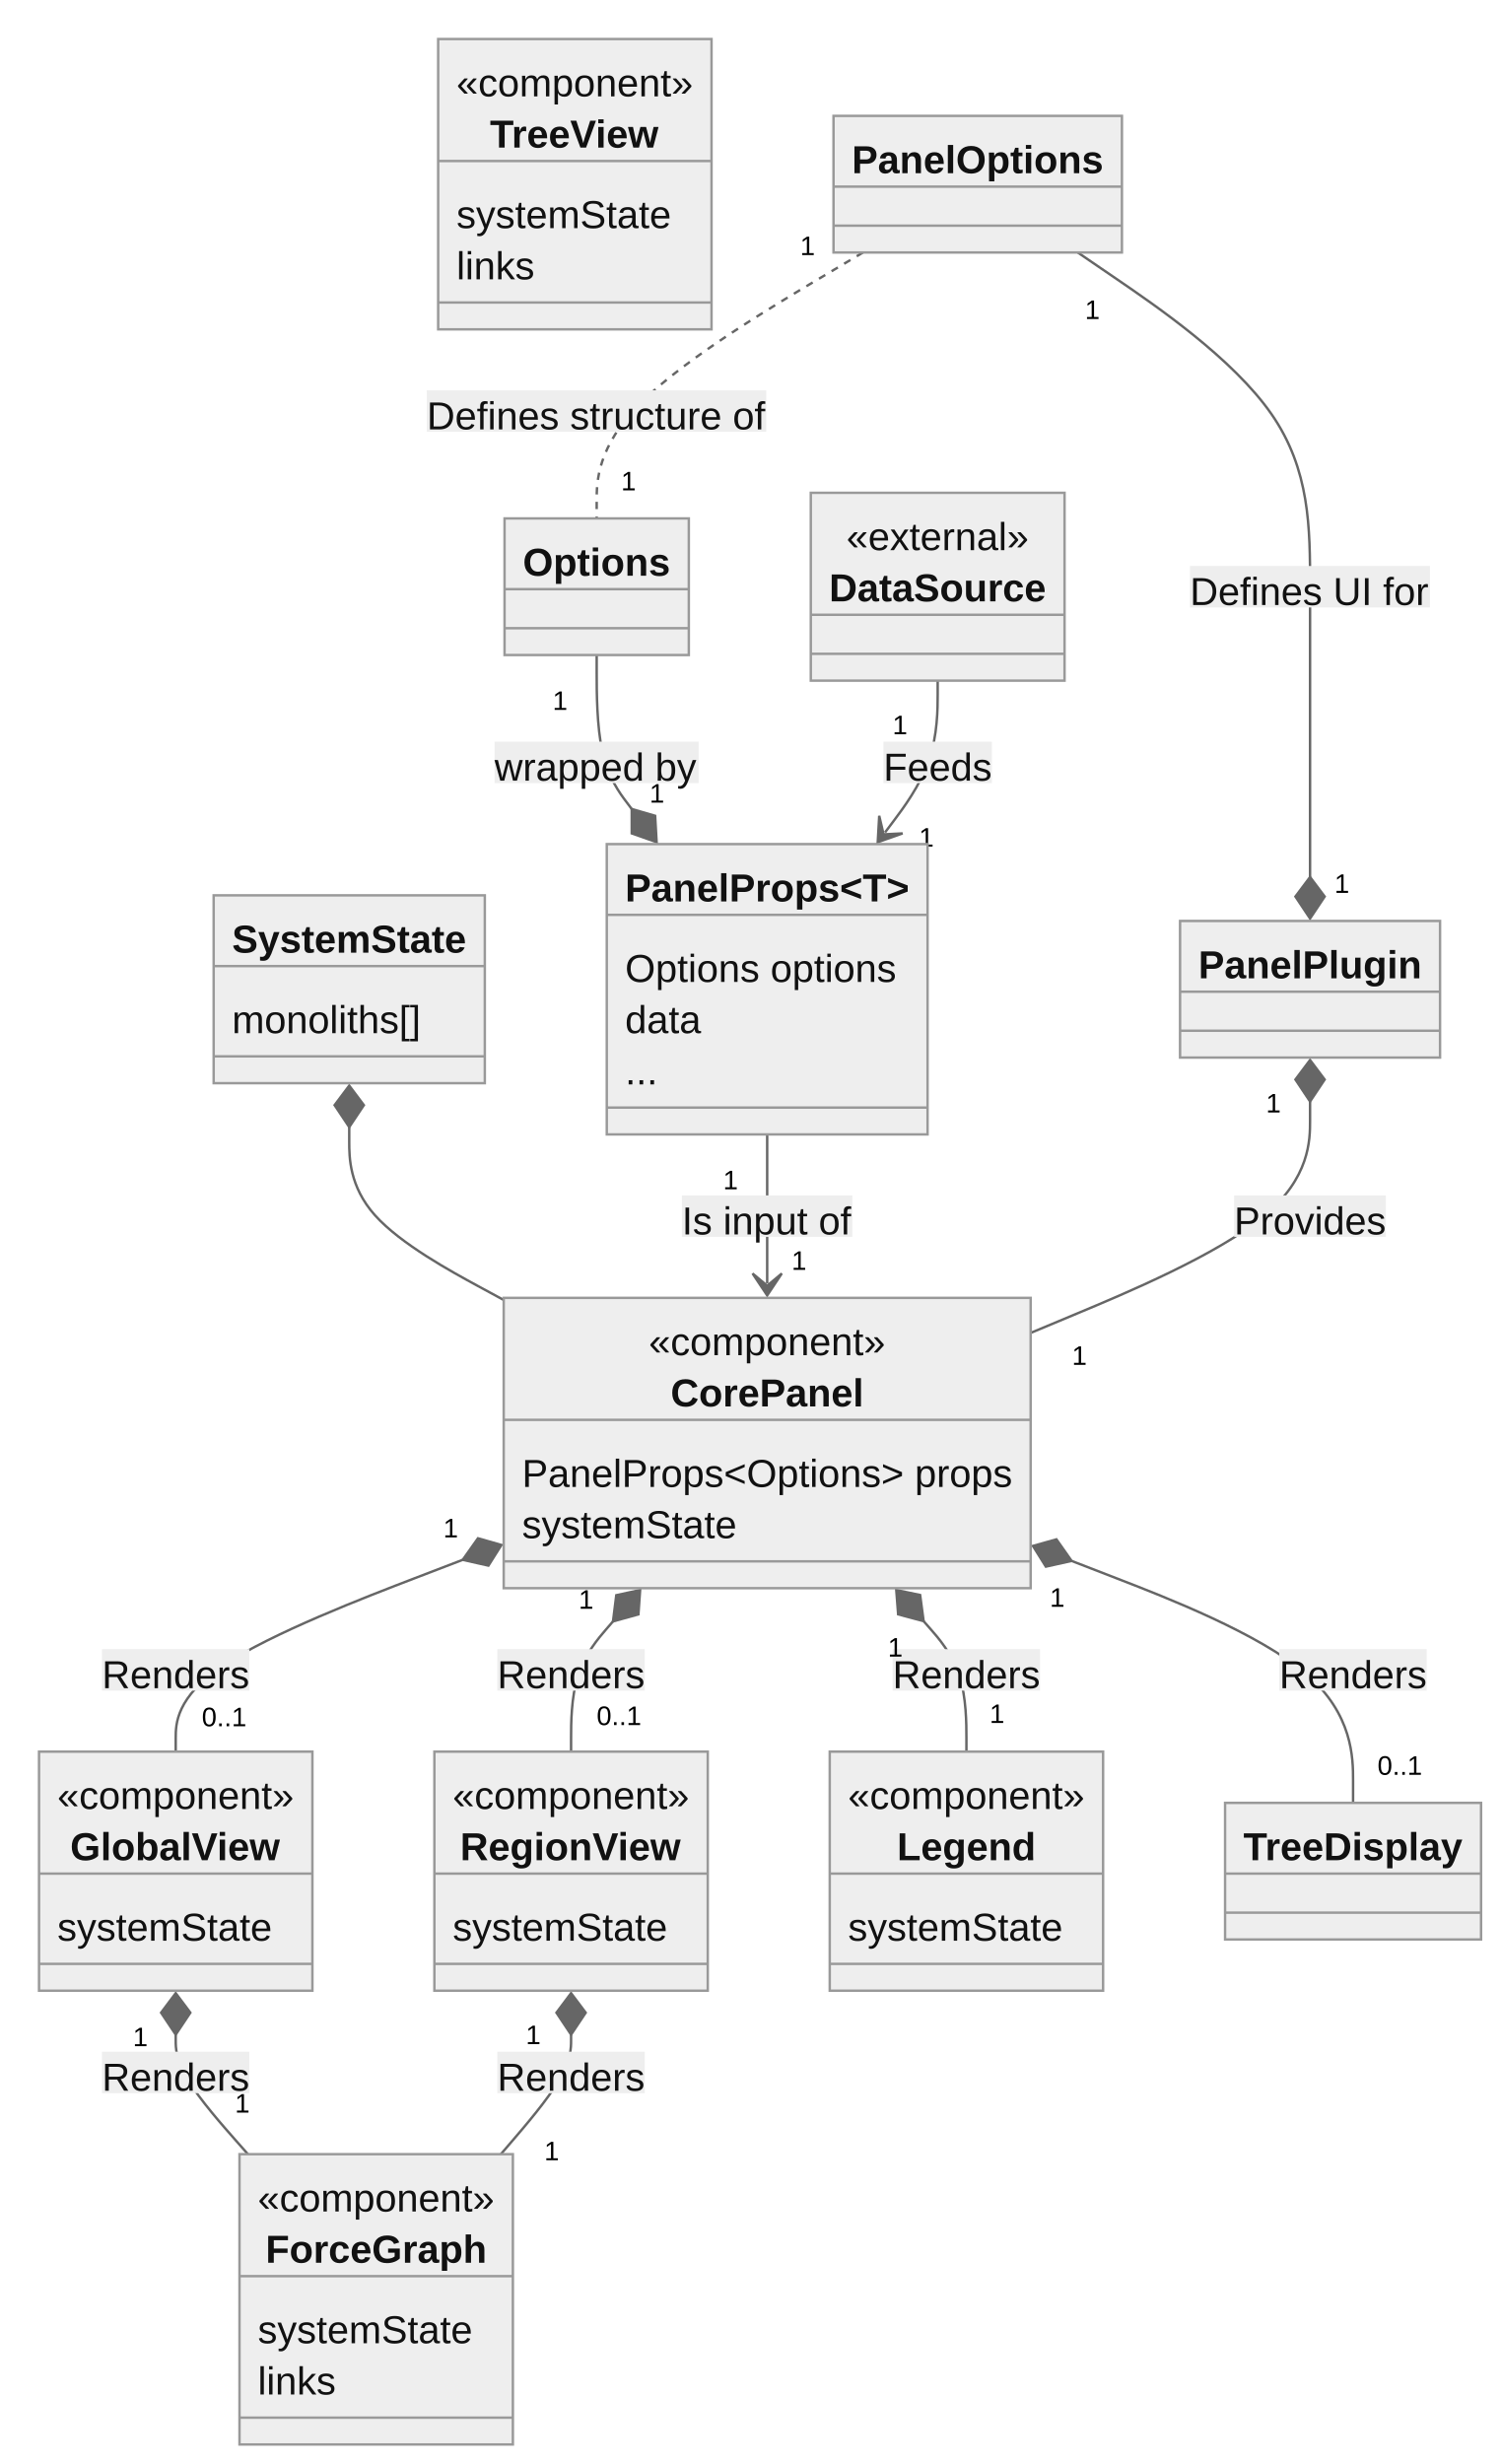
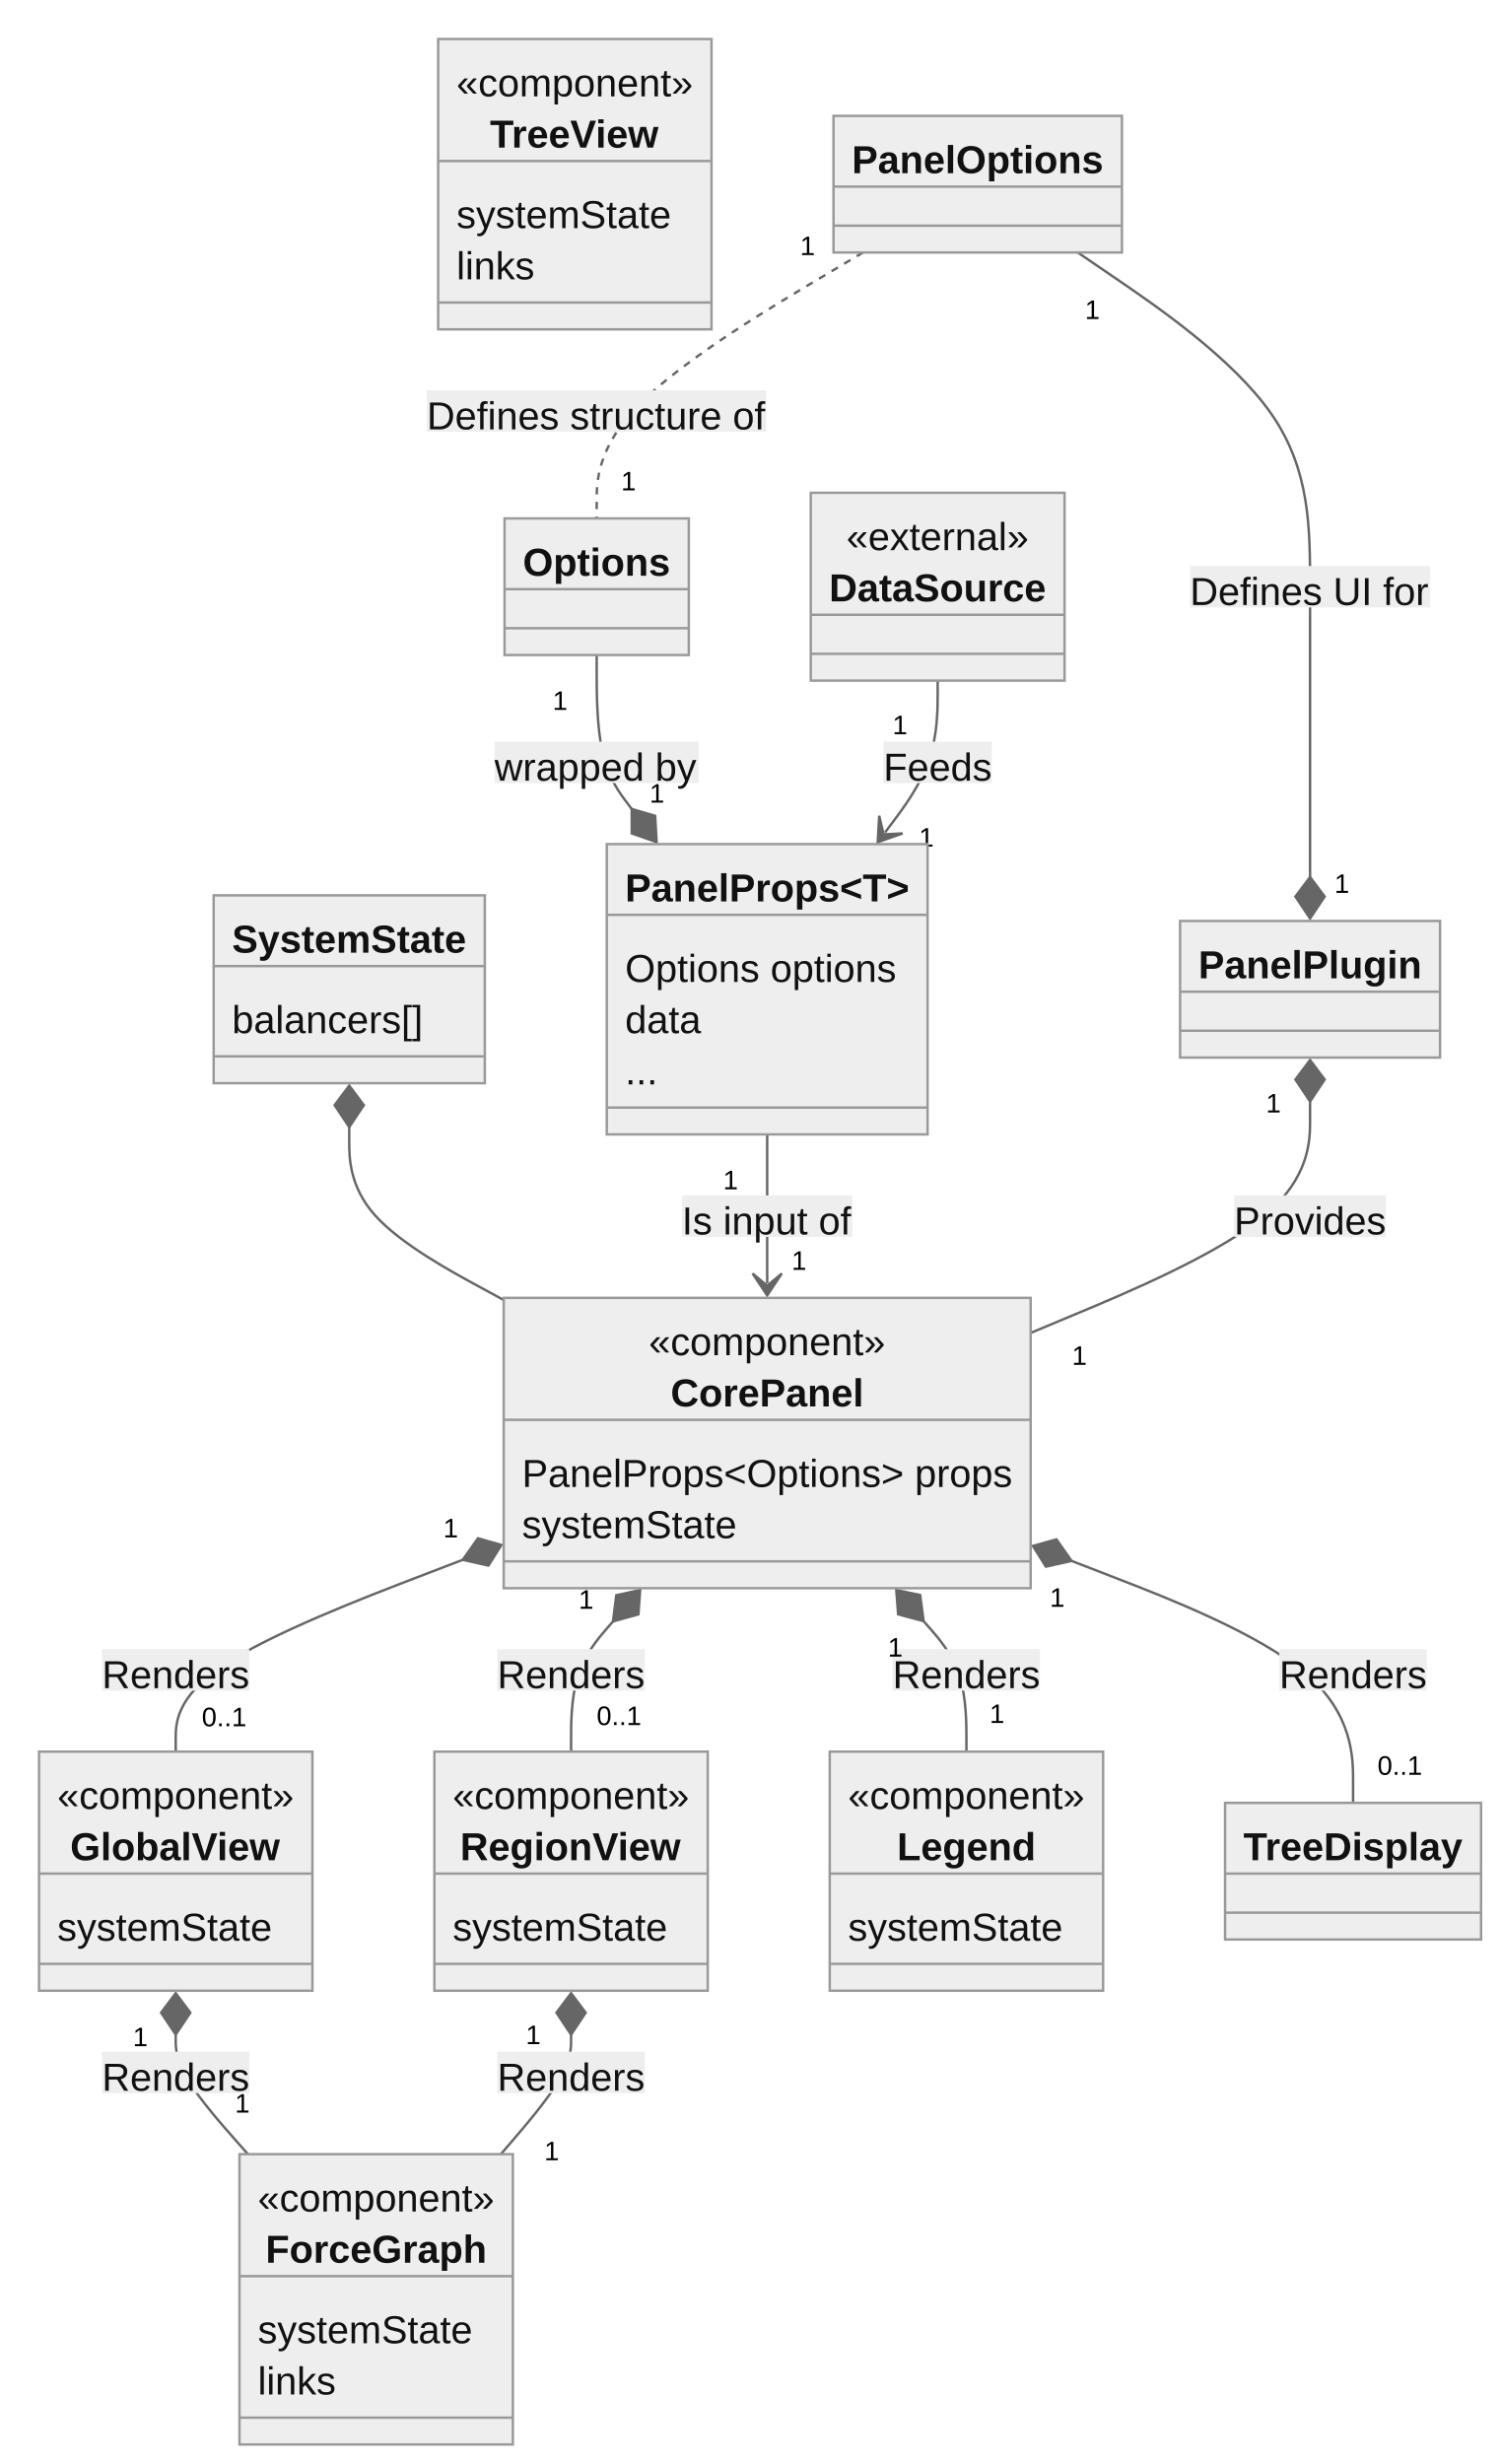
<svg xmlns="http://www.w3.org/2000/svg" aria-roledescription="classDiagram" role="graphics-document document" viewBox="-8 -8 615.117 1010" style="max-width: 615.117px; background-color: white;" width="100%" id="my-svg">
  <style>#my-svg{font-family:"trebuchet ms",verdana,arial,sans-serif;font-size:16px;fill:#000000;}#my-svg .error-icon{fill:#552222;}#my-svg .error-text{fill:#552222;stroke:#552222;}#my-svg .edge-thickness-normal{stroke-width:2px;}#my-svg .edge-thickness-thick{stroke-width:3.5px;}#my-svg .edge-pattern-solid{stroke-dasharray:0;}#my-svg .edge-pattern-dashed{stroke-dasharray:3;}#my-svg .edge-pattern-dotted{stroke-dasharray:2;}#my-svg .marker{fill:#666;stroke:#666;}#my-svg .marker.cross{stroke:#666;}#my-svg svg{font-family:"trebuchet ms",verdana,arial,sans-serif;font-size:16px;}#my-svg g.classGroup text{fill:#999;stroke:none;font-family:"trebuchet ms",verdana,arial,sans-serif;font-size:10px;}#my-svg g.classGroup text .title{font-weight:bolder;}#my-svg .nodeLabel,#my-svg .edgeLabel{color:#111111;}#my-svg .edgeLabel .label rect{fill:#eee;}#my-svg .label text{fill:#111111;}#my-svg .edgeLabel .label span{background:#eee;}#my-svg .classTitle{font-weight:bolder;}#my-svg .node rect,#my-svg .node circle,#my-svg .node ellipse,#my-svg .node polygon,#my-svg .node path{fill:#eee;stroke:#999;stroke-width:1px;}#my-svg .divider{stroke:#999;stroke-width:1;}#my-svg g.clickable{cursor:pointer;}#my-svg g.classGroup rect{fill:#eee;stroke:#999;}#my-svg g.classGroup line{stroke:#999;stroke-width:1;}#my-svg .classLabel .box{stroke:none;stroke-width:0;fill:#eee;opacity:0.5;}#my-svg .classLabel .label{fill:#999;font-size:10px;}#my-svg .relation{stroke:#666;stroke-width:1;fill:none;}#my-svg .dashed-line{stroke-dasharray:3;}#my-svg .dotted-line{stroke-dasharray:1 2;}#my-svg #compositionStart,#my-svg .composition{fill:#666!important;stroke:#666!important;stroke-width:1;}#my-svg #compositionEnd,#my-svg .composition{fill:#666!important;stroke:#666!important;stroke-width:1;}#my-svg #dependencyStart,#my-svg .dependency{fill:#666!important;stroke:#666!important;stroke-width:1;}#my-svg #dependencyStart,#my-svg .dependency{fill:#666!important;stroke:#666!important;stroke-width:1;}#my-svg #extensionStart,#my-svg .extension{fill:transparent!important;stroke:#666!important;stroke-width:1;}#my-svg #extensionEnd,#my-svg .extension{fill:transparent!important;stroke:#666!important;stroke-width:1;}#my-svg #aggregationStart,#my-svg .aggregation{fill:transparent!important;stroke:#666!important;stroke-width:1;}#my-svg #aggregationEnd,#my-svg .aggregation{fill:transparent!important;stroke:#666!important;stroke-width:1;}#my-svg #lollipopStart,#my-svg .lollipop{fill:#eee!important;stroke:#666!important;stroke-width:1;}#my-svg #lollipopEnd,#my-svg .lollipop{fill:#eee!important;stroke:#666!important;stroke-width:1;}#my-svg .edgeTerminals{font-size:11px;}#my-svg .classTitleText{text-anchor:middle;font-size:18px;fill:#000000;}#my-svg :root{--mermaid-font-family:"trebuchet ms",verdana,arial,sans-serif;}</style>
  <g>
    <defs>
      <marker orient="auto" markerHeight="240" markerWidth="190" refY="7" refX="18" class="marker aggregation classDiagram" id="my-svg_classDiagram-aggregationStart">
        <path d="M 18,7 L9,13 L1,7 L9,1 Z" />
      </marker>
    </defs>
    <defs>
      <marker orient="auto" markerHeight="28" markerWidth="20" refY="7" refX="1" class="marker aggregation classDiagram" id="my-svg_classDiagram-aggregationEnd">
        <path d="M 18,7 L9,13 L1,7 L9,1 Z" />
      </marker>
    </defs>
    <defs>
      <marker orient="auto" markerHeight="240" markerWidth="190" refY="7" refX="18" class="marker extension classDiagram" id="my-svg_classDiagram-extensionStart">
        <path d="M 1,7 L18,13 V 1 Z" />
      </marker>
    </defs>
    <defs>
      <marker orient="auto" markerHeight="28" markerWidth="20" refY="7" refX="1" class="marker extension classDiagram" id="my-svg_classDiagram-extensionEnd">
        <path d="M 1,1 V 13 L18,7 Z" />
      </marker>
    </defs>
    <defs>
      <marker orient="auto" markerHeight="240" markerWidth="190" refY="7" refX="18" class="marker composition classDiagram" id="my-svg_classDiagram-compositionStart">
        <path d="M 18,7 L9,13 L1,7 L9,1 Z" />
      </marker>
    </defs>
    <defs>
      <marker orient="auto" markerHeight="28" markerWidth="20" refY="7" refX="1" class="marker composition classDiagram" id="my-svg_classDiagram-compositionEnd">
        <path d="M 18,7 L9,13 L1,7 L9,1 Z" />
      </marker>
    </defs>
    <defs>
      <marker orient="auto" markerHeight="240" markerWidth="190" refY="7" refX="6" class="marker dependency classDiagram" id="my-svg_classDiagram-dependencyStart">
        <path d="M 5,7 L9,13 L1,7 L9,1 Z" />
      </marker>
    </defs>
    <defs>
      <marker orient="auto" markerHeight="28" markerWidth="20" refY="7" refX="13" class="marker dependency classDiagram" id="my-svg_classDiagram-dependencyEnd">
        <path d="M 18,7 L9,13 L14,7 L9,1 Z" />
      </marker>
    </defs>
    <defs>
      <marker orient="auto" markerHeight="240" markerWidth="190" refY="7" refX="13" class="marker lollipop classDiagram" id="my-svg_classDiagram-lollipopStart">
        <circle r="6" cy="7" cx="7" fill="transparent" stroke="black" />
      </marker>
    </defs>
    <defs>
      <marker orient="auto" markerHeight="240" markerWidth="190" refY="7" refX="1" class="marker lollipop classDiagram" id="my-svg_classDiagram-lollipopEnd">
        <circle r="6" cy="7" cx="7" fill="transparent" stroke="black" />
      </marker>
    </defs>
    <g class="root">
      <g class="clusters" />
      <g class="edgePaths">
        <path marker-start="url(#my-svg_classDiagram-compositionStart)" style="fill:none" class="edge-pattern-solid relation" id="id1" d="M135.16,454L135.16,460.083C135.16,466.167,135.16,478.333,145.713,490.145C156.266,501.957,177.371,513.413,187.924,519.142L198.477,524.87" />
        <path marker-end="url(#my-svg_classDiagram-compositionEnd)" style="fill:none" class="edge-pattern-solid relation" id="id2" d="M433.804,95.5L449.674,106.333C465.543,117.167,497.282,138.833,513.152,161.667C529.021,184.5,529.021,208.5,529.021,232.5C529.021,256.5,529.021,280.5,529.021,300.333C529.021,320.167,529.021,335.833,529.021,343.667L529.021,351.5" />
        <path style="fill:none" class="edge-pattern-dashed relation" id="id3" d="M345.761,95.5L327.567,106.333C309.372,117.167,272.983,138.833,254.788,157C236.594,175.167,236.594,189.833,236.594,197.167L236.594,204.5" />
        <path marker-end="url(#my-svg_classDiagram-dependencyEnd)" style="fill:none" class="edge-pattern-solid relation" id="id4" d="M306.484,457L306.484,462.583C306.484,468.167,306.484,479.333,306.484,489.5C306.484,499.667,306.484,508.833,306.484,513.417L306.484,518" />
        <path marker-end="url(#my-svg_classDiagram-compositionEnd)" style="fill:none" class="edge-pattern-solid relation" id="id5" d="M236.594,260.5L236.594,267.833C236.594,275.167,236.594,289.833,238.987,300.352C241.381,310.87,246.168,317.24,248.562,320.425L250.955,323.61" />
        <path marker-end="url(#my-svg_classDiagram-dependencyEnd)" style="fill:none" class="edge-pattern-solid relation" id="id6" d="M376.375,271L376.375,276.583C376.375,282.167,376.375,293.333,372.78,303.701C369.185,314.068,361.994,323.636,358.399,328.42L354.804,333.203" />
        <path marker-start="url(#my-svg_classDiagram-compositionStart)" style="fill:none" class="edge-pattern-solid relation" id="id7" d="M529.021,443.5L529.021,451.333C529.021,459.167,529.021,474.833,509.933,490.644C490.845,506.454,452.669,522.408,433.58,530.386L414.492,538.363" />
        <path marker-start="url(#my-svg_classDiagram-compositionStart)" style="fill:none" class="edge-pattern-solid relation" id="id8" d="M181.671,631.376L162.064,638.897C142.457,646.417,103.244,661.459,83.638,674.563C64.031,687.667,64.031,698.833,64.031,704.417L64.031,710" />
        <path marker-start="url(#my-svg_classDiagram-compositionStart)" style="fill:none" class="edge-pattern-solid relation" id="id9" d="M243.28,656.618L240.416,659.931C237.552,663.245,231.823,669.873,228.958,678.77C226.094,687.667,226.094,698.833,226.094,704.417L226.094,710" />
        <path marker-start="url(#my-svg_classDiagram-compositionStart)" style="fill:none" class="edge-pattern-solid relation" id="id10" d="M431.278,631.824L450.507,639.27C469.736,646.716,508.194,661.608,527.423,678.137C546.652,694.667,546.652,712.833,546.652,721.917L546.652,731" />
        <path marker-start="url(#my-svg_classDiagram-compositionStart)" style="fill:none" class="edge-pattern-solid relation" id="id11" d="M370.614,656.525L373.538,659.854C376.462,663.183,382.309,669.842,385.233,678.754C388.156,687.667,388.156,698.833,388.156,704.417L388.156,710" />
        <path marker-start="url(#my-svg_classDiagram-compositionStart)" style="fill:none" class="edge-pattern-solid relation" id="id12" d="M64.031,826L64.031,828.583C64.031,831.167,64.031,836.333,68.965,844.5C73.898,852.667,83.765,863.833,88.698,869.417L93.631,875" />
        <path marker-start="url(#my-svg_classDiagram-compositionStart)" style="fill:none" class="edge-pattern-solid relation" id="id13" d="M226.094,826L226.094,828.583C226.094,831.167,226.094,836.333,221.298,844.5C216.501,852.667,206.909,863.833,202.113,869.417L197.317,875" />
      </g>
      <g class="edgeLabels">
        <g class="edgeLabel">
          <g transform="translate(0, 0)" class="label">
            <rect height="0" width="0" ry="0" rx="0" />
            <text style="">
              <tspan class="row" x="0" dy="1em" xml:space="preserve" />
            </text>
          </g>
        </g>
        <g transform="translate(529.0215, 232.5)" class="edgeLabel">
          <g transform="translate(-49.24219, -8.5)" class="label">
            <rect height="17" width="98.396" ry="0" rx="0" />
            <text style="">
              <tspan class="row" x="0" dy="1em" xml:space="preserve">Defines UI for</tspan>
            </text>
          </g>
        </g>
        <g transform="translate(439.8002, 117.7552)" class="edgeTerminals">
          <g transform="translate(-3.0625, -6)" class="inner">
            <text style="">
              <tspan class="row" x="0" dy="1em" xml:space="preserve">1</tspan>
            </text>
          </g>
        </g>
        <g transform="translate(539.0215, 347)" class="edgeTerminals">
          <g transform="translate(-3.0625, -6)" class="inner" />
          <text style="">
            <tspan class="row" x="0" dy="1em" xml:space="preserve">1</tspan>
          </text>
        </g>
        <g transform="translate(236.5938, 160.5)" class="edgeLabel">
          <g transform="translate(-69.64062, -8.5)" class="label">
            <rect height="17" width="139.152" ry="0" rx="0" />
            <text style="">
              <tspan class="row" x="0" dy="1em" xml:space="preserve">Defines structure of</tspan>
            </text>
          </g>
        </g>
        <g transform="translate(323.0508, 91.56455)" class="edgeTerminals">
          <g transform="translate(-3.0625, -6)" class="inner">
            <text style="">
              <tspan class="row" x="0" dy="1em" xml:space="preserve">1</tspan>
            </text>
          </g>
        </g>
        <g transform="translate(246.5938, 182)" class="edgeTerminals">
          <g transform="translate(-3.0625, -6)" class="inner" />
          <text style="">
            <tspan class="row" x="0" dy="1em" xml:space="preserve">1</tspan>
          </text>
        </g>
        <g transform="translate(306.4844, 490.5)" class="edgeLabel">
          <g transform="translate(-34.96484, -8.5)" class="label">
            <rect height="17" width="69.867" ry="0" rx="0" />
            <text style="">
              <tspan class="row" x="0" dy="1em" xml:space="preserve">Is input of</tspan>
            </text>
          </g>
        </g>
        <g transform="translate(291.4844, 474.5)" class="edgeTerminals">
          <g transform="translate(-3.0625, -6)" class="inner">
            <text style="">
              <tspan class="row" x="0" dy="1em" xml:space="preserve">1</tspan>
            </text>
          </g>
        </g>
        <g transform="translate(316.4844, 501.5)" class="edgeTerminals">
          <g transform="translate(-3.0625, -6)" class="inner" />
          <text style="">
            <tspan class="row" x="0" dy="1em" xml:space="preserve">1</tspan>
          </text>
        </g>
        <g transform="translate(236.5938, 304.5)" class="edgeLabel">
          <g transform="translate(-41.85938, -8.5)" class="label">
            <rect height="17" width="83.647" ry="0" rx="0" />
            <text style="">
              <tspan class="row" x="0" dy="1em" xml:space="preserve">wrapped by</tspan>
            </text>
          </g>
        </g>
        <g transform="translate(221.5938, 278)" class="edgeTerminals">
          <g transform="translate(-3.0625, -6)" class="inner">
            <text style="">
              <tspan class="row" x="0" dy="1em" xml:space="preserve">1</tspan>
            </text>
          </g>
        </g>
        <g transform="translate(258.2472, 309.9986)" class="edgeTerminals">
          <g transform="translate(-3.0625, -6)" class="inner" />
          <text style="">
            <tspan class="row" x="0" dy="1em" xml:space="preserve">1</tspan>
          </text>
        </g>
        <g transform="translate(376.375, 304.5)" class="edgeLabel">
          <g transform="translate(-22.23438, -8.5)" class="label">
            <rect height="17" width="44.438" ry="0" rx="0" />
            <text style="">
              <tspan class="row" x="0" dy="1em" xml:space="preserve">Feeds</tspan>
            </text>
          </g>
        </g>
        <g transform="translate(360.9295, 287.9601)" class="edgeTerminals">
          <g transform="translate(-3.0625, -6)" class="inner">
            <text style="">
              <tspan class="row" x="0" dy="1em" xml:space="preserve">1</tspan>
            </text>
          </g>
        </g>
        <g transform="translate(368.7042, 328.0218)" class="edgeTerminals">
          <g transform="translate(-3.0625, -6)" class="inner" />
          <text style="">
            <tspan class="row" x="0" dy="1em" xml:space="preserve">1</tspan>
          </text>
        </g>
        <g transform="translate(529.0215, 490.5)" class="edgeLabel">
          <g transform="translate(-31.125, -8.5)" class="label">
            <rect height="17" width="62.204" ry="0" rx="0" />
            <text style="">
              <tspan class="row" x="0" dy="1em" xml:space="preserve">Provides</tspan>
            </text>
          </g>
        </g>
        <g transform="translate(514.0215, 443)" class="edgeTerminals">
          <g transform="translate(-3.0625, -6)" class="inner">
            <text style="">
              <tspan class="row" x="0" dy="1em" xml:space="preserve">1</tspan>
            </text>
          </g>
        </g>
        <g transform="translate(431.4228, 540.4549)" class="edgeTerminals">
          <g transform="translate(-3.0625, -6)" class="inner" />
          <text style="">
            <tspan class="row" x="0" dy="1em" xml:space="preserve">1</tspan>
          </text>
        </g>
        <g transform="translate(64.03125, 676.5)" class="edgeLabel">
          <g transform="translate(-30.24219, -8.5)" class="label">
            <rect height="17" width="60.426" ry="0" rx="0" />
            <text style="">
              <tspan class="row" x="0" dy="1em" xml:space="preserve">Renders</tspan>
            </text>
          </g>
        </g>
        <g transform="translate(176.7653, 617.1919)" class="edgeTerminals">
          <g transform="translate(-3.0625, -6)" class="inner">
            <text style="">
              <tspan class="row" x="0" dy="1em" xml:space="preserve">1</tspan>
            </text>
          </g>
        </g>
        <g transform="translate(74.71882, 688.5981)" class="edgeTerminals">
          <g transform="translate(-9.179688, -6)" class="inner" />
          <text style="">
            <tspan class="row" x="0" dy="1em" xml:space="preserve">0..1</tspan>
          </text>
        </g>
        <g transform="translate(226.0938, 676.5)" class="edgeLabel">
          <g transform="translate(-30.24219, -8.5)" class="label">
            <rect height="17" width="60.426" ry="0" rx="0" />
            <text style="">
              <tspan class="row" x="0" dy="1em" xml:space="preserve">Renders</tspan>
            </text>
          </g>
        </g>
        <g transform="translate(232.2594, 646.4299)" class="edgeTerminals">
          <g transform="translate(-3.0625, -6)" class="inner">
            <text style="">
              <tspan class="row" x="0" dy="1em" xml:space="preserve">1</tspan>
            </text>
          </g>
        </g>
        <g transform="translate(236.5782, 688.1073)" class="edgeTerminals">
          <g transform="translate(-9.179688, -6)" class="inner" />
          <text style="">
            <tspan class="row" x="0" dy="1em" xml:space="preserve">0..1</tspan>
          </text>
        </g>
        <g transform="translate(546.6523, 676.5)" class="edgeLabel">
          <g transform="translate(-30.24219, -8.5)" class="label">
            <rect height="17" width="60.426" ry="0" rx="0" />
            <text style="">
              <tspan class="row" x="0" dy="1em" xml:space="preserve">Renders</tspan>
            </text>
          </g>
        </g>
        <g transform="translate(425.3949, 645.6309)" class="edgeTerminals">
          <g transform="translate(-3.0625, -6)" class="inner">
            <text style="">
              <tspan class="row" x="0" dy="1em" xml:space="preserve">1</tspan>
            </text>
          </g>
        </g>
        <g transform="translate(556.6523, 708.5)" class="edgeTerminals">
          <g transform="translate(-9.179688, -6)" class="inner" />
          <text style="">
            <tspan class="row" x="0" dy="1em" xml:space="preserve">0..1</tspan>
          </text>
        </g>
        <g transform="translate(388.1562, 676.5)" class="edgeLabel">
          <g transform="translate(-30.24219, -8.5)" class="label">
            <rect height="17" width="60.426" ry="0" rx="0" />
            <text style="">
              <tspan class="row" x="0" dy="1em" xml:space="preserve">Renders</tspan>
            </text>
          </g>
        </g>
        <g transform="translate(359.0136, 666.0472)" class="edgeTerminals">
          <g transform="translate(-3.0625, -6)" class="inner">
            <text style="">
              <tspan class="row" x="0" dy="1em" xml:space="preserve">1</tspan>
            </text>
          </g>
        </g>
        <g transform="translate(397.6552, 687.2579)" class="edgeTerminals">
          <g transform="translate(-3.0625, -6)" class="inner" />
          <text style="">
            <tspan class="row" x="0" dy="1em" xml:space="preserve">1</tspan>
          </text>
        </g>
        <g transform="translate(64.03125, 841.5)" class="edgeLabel">
          <g transform="translate(-30.24219, -8.5)" class="label">
            <rect height="17" width="60.426" ry="0" rx="0" />
            <text style="">
              <tspan class="row" x="0" dy="1em" xml:space="preserve">Renders</tspan>
            </text>
          </g>
        </g>
        <g transform="translate(49.53402, 825.7421)" class="edgeTerminals">
          <g transform="translate(-3.0625, -6)" class="inner">
            <text style="">
              <tspan class="row" x="0" dy="1em" xml:space="preserve">1</tspan>
            </text>
          </g>
        </g>
        <g transform="translate(88.28467, 846.9537)" class="edgeTerminals">
          <g transform="translate(-3.0625, -6)" class="inner" />
          <text style="">
            <tspan class="row" x="0" dy="1em" xml:space="preserve">1</tspan>
          </text>
        </g>
        <g transform="translate(226.0938, 841.5)" class="edgeLabel">
          <g transform="translate(-30.24219, -8.5)" class="label">
            <rect height="17" width="60.426" ry="0" rx="0" />
            <text style="">
              <tspan class="row" x="0" dy="1em" xml:space="preserve">Renders</tspan>
            </text>
          </g>
        </g>
        <g transform="translate(210.611, 824.8958)" class="edgeTerminals">
          <g transform="translate(-3.0625, -6)" class="inner">
            <text style="">
              <tspan class="row" x="0" dy="1em" xml:space="preserve">1</tspan>
            </text>
          </g>
        </g>
        <g transform="translate(215.0981, 866.4995)" class="edgeTerminals">
          <g transform="translate(-3.0625, -6)" class="inner" />
          <text style="">
            <tspan class="row" x="0" dy="1em" xml:space="preserve">1</tspan>
          </text>
        </g>
      </g>
      <g class="nodes">
        <g transform="translate(529.0215, 397.5)" id="classId-PanelPlugin-0" class="node default">
          <rect height="56" width="106.578" y="-28" x="-53.289" class="outer title-state" />
          <line y2="1" y1="1" x2="53.289" x1="-53.289" class="divider" />
          <line y2="17" y1="17" x2="53.289" x1="-53.289" class="divider" />
          <g class="label">
            <text style="">
              <tspan class="title-row" x="0" dy="1em" xml:space="preserve" />
            </text>
            <text transform="translate( -45.78906, -20.5)" class="classTitle" style="">
              <tspan class="title-row" x="0" dy="1em" xml:space="preserve">PanelPlugin</tspan>
            </text>
          </g>
        </g>
        <g transform="translate(306.4844, 397.5)" id="classId-PanelProps-1" class="node default">
          <rect height="119" width="131.5" y="-59.5" x="-65.75" class="outer title-state" />
          <line y2="-30.5" y1="-30.5" x2="65.75" x1="-65.75" class="divider" />
          <line y2="48.5" y1="48.5" x2="65.75" x1="-65.75" class="divider" />
          <g class="label">
            <text style="">
              <tspan class="title-row" x="0" dy="1em" xml:space="preserve" />
            </text>
            <text transform="translate( -58.25, -52)" class="classTitle" style="">
              <tspan class="title-row" x="0" dy="1em" xml:space="preserve">PanelProps&lt;T&gt;</tspan>
            </text>
            <text transform="translate( -58.25, -19)" style="">
              <tspan class="title-row" x="0" dy="1em" xml:space="preserve">Options options</tspan>
            </text>
            <text transform="translate( -58.25, 2)" style="">
              <tspan class="title-row" x="0" dy="1em" xml:space="preserve">data</tspan>
            </text>
            <text transform="translate( -58.25, 23)" style="">
              <tspan class="title-row" x="0" dy="1em" xml:space="preserve">...</tspan>
            </text>
          </g>
        </g>
        <g transform="translate(306.4844, 583.5)" id="classId-CorePanel-2" class="node default">
          <rect height="119" width="216.016" y="-59.5" x="-108.008" class="outer title-state" />
          <line y2="-9.5" y1="-9.5" x2="108.008" x1="-108.008" class="divider" />
          <line y2="48.5" y1="48.5" x2="108.008" x1="-108.008" class="divider" />
          <g class="label">
            <text transform="translate( -48.53125, -52)" style="">
              <tspan class="title-row" x="0" dy="1em" xml:space="preserve">«component»</tspan>
            </text>
            <text transform="translate( -39.57031, -31)" class="classTitle" style="">
              <tspan class="title-row" x="0" dy="1em" xml:space="preserve">CorePanel</tspan>
            </text>
            <text transform="translate( -100.5078, 2)" style="">
              <tspan class="title-row" x="0" dy="1em" xml:space="preserve">PanelProps&lt;Options&gt; props</tspan>
            </text>
            <text transform="translate( -100.5078, 23)" style="">
              <tspan class="title-row" x="0" dy="1em" xml:space="preserve">systemState</tspan>
            </text>
          </g>
        </g>
        <g transform="translate(64.03125, 759)" id="classId-GlobalView-3" class="node default">
          <rect height="98" width="112.062" y="-49" x="-56.031" class="outer title-state" />
          <line y2="1" y1="1" x2="56.031" x1="-56.031" class="divider" />
          <line y2="38" y1="38" x2="56.031" x1="-56.031" class="divider" />
          <g class="label">
            <text transform="translate( -48.53125, -41.5)" style="">
              <tspan class="title-row" x="0" dy="1em" xml:space="preserve">«component»</tspan>
            </text>
            <text transform="translate( -43.25391, -20.5)" class="classTitle" style="">
              <tspan class="title-row" x="0" dy="1em" xml:space="preserve">GlobalView</tspan>
            </text>
            <text transform="translate( -48.53125, 12.5)" style="">
              <tspan class="title-row" x="0" dy="1em" xml:space="preserve">systemState</tspan>
            </text>
          </g>
        </g>
        <g transform="translate(226.0938, 759)" id="classId-RegionView-4" class="node default">
          <rect height="98" width="112.062" y="-49" x="-56.031" class="outer title-state" />
          <line y2="1" y1="1" x2="56.031" x1="-56.031" class="divider" />
          <line y2="38" y1="38" x2="56.031" x1="-56.031" class="divider" />
          <g class="label">
            <text transform="translate( -48.53125, -41.5)" style="">
              <tspan class="title-row" x="0" dy="1em" xml:space="preserve">«component»</tspan>
            </text>
            <text transform="translate( -45.47266, -20.5)" class="classTitle" style="">
              <tspan class="title-row" x="0" dy="1em" xml:space="preserve">RegionView</tspan>
            </text>
            <text transform="translate( -48.53125, 12.5)" style="">
              <tspan class="title-row" x="0" dy="1em" xml:space="preserve">systemState</tspan>
            </text>
          </g>
        </g>
        <g transform="translate(376.375, 232.5)" id="classId-DataSource-5" class="node default">
          <rect height="77" width="104.023" y="-38.5" x="-52.012" class="outer title-state" />
          <line y2="11.5" y1="11.5" x2="52.012" x1="-52.012" class="divider" />
          <line y2="27.5" y1="27.5" x2="52.012" x1="-52.012" class="divider" />
          <g class="label">
            <text transform="translate( -37.41016, -31)" style="">
              <tspan class="title-row" x="0" dy="1em" xml:space="preserve">«external»</tspan>
            </text>
            <text transform="translate( -44.51172, -10)" class="classTitle" style="">
              <tspan class="title-row" x="0" dy="1em" xml:space="preserve">DataSource</tspan>
            </text>
          </g>
        </g>
        <g transform="translate(227.6426, 67.5)" id="classId-TreeView-6" class="node default">
          <rect height="119" width="112.062" y="-59.5" x="-56.031" class="outer title-state" />
          <line y2="-9.5" y1="-9.5" x2="56.031" x1="-56.031" class="divider" />
          <line y2="48.5" y1="48.5" x2="56.031" x1="-56.031" class="divider" />
          <g class="label">
            <text transform="translate( -48.53125, -52)" style="">
              <tspan class="title-row" x="0" dy="1em" xml:space="preserve">«component»</tspan>
            </text>
            <text transform="translate( -34.82031, -31)" class="classTitle" style="">
              <tspan class="title-row" x="0" dy="1em" xml:space="preserve">TreeView</tspan>
            </text>
            <text transform="translate( -48.53125, 2)" style="">
              <tspan class="title-row" x="0" dy="1em" xml:space="preserve">systemState</tspan>
            </text>
            <text transform="translate( -48.53125, 23)" style="">
              <tspan class="title-row" x="0" dy="1em" xml:space="preserve">links</tspan>
            </text>
          </g>
        </g>
        <g transform="translate(135.1602, 397.5)" id="classId-SystemState-7" class="node default">
          <rect height="77" width="111.148" y="-38.5" x="-55.574" class="outer title-state" />
          <line y2="-9.5" y1="-9.5" x2="55.574" x1="-55.574" class="divider" />
          <line y2="27.5" y1="27.5" x2="55.574" x1="-55.574" class="divider" />
          <g class="label">
            <text style="">
              <tspan class="title-row" x="0" dy="1em" xml:space="preserve" />
            </text>
            <text transform="translate( -48.07422, -31)" class="classTitle" style="">
              <tspan class="title-row" x="0" dy="1em" xml:space="preserve">SystemState</tspan>
            </text>
            <text transform="translate( -48.07422, 2)" style="">
-               <tspan class="title-row" x="0" dy="1em" xml:space="preserve">monoliths[]</tspan>
+               <tspan class="title-row" x="0" dy="1em" xml:space="preserve">balancers[]</tspan>
            </text>
          </g>
        </g>
        <g transform="translate(388.1562, 759)" id="classId-Legend-8" class="node default">
          <rect height="98" width="112.062" y="-49" x="-56.031" class="outer title-state" />
          <line y2="1" y1="1" x2="56.031" x1="-56.031" class="divider" />
          <line y2="38" y1="38" x2="56.031" x1="-56.031" class="divider" />
          <g class="label">
            <text transform="translate( -48.53125, -41.5)" style="">
              <tspan class="title-row" x="0" dy="1em" xml:space="preserve">«component»</tspan>
            </text>
            <text transform="translate( -28.44531, -20.5)" class="classTitle" style="">
              <tspan class="title-row" x="0" dy="1em" xml:space="preserve">Legend</tspan>
            </text>
            <text transform="translate( -48.53125, 12.5)" style="">
              <tspan class="title-row" x="0" dy="1em" xml:space="preserve">systemState</tspan>
            </text>
          </g>
        </g>
        <g transform="translate(146.2051, 934.5)" id="classId-ForceGraph-9" class="node default">
          <rect height="119" width="112.062" y="-59.5" x="-56.031" class="outer title-state" />
          <line y2="-9.5" y1="-9.5" x2="56.031" x1="-56.031" class="divider" />
          <line y2="48.5" y1="48.5" x2="56.031" x1="-56.031" class="divider" />
          <g class="label">
            <text transform="translate( -48.53125, -52)" style="">
              <tspan class="title-row" x="0" dy="1em" xml:space="preserve">«component»</tspan>
            </text>
            <text transform="translate( -45.34375, -31)" class="classTitle" style="">
              <tspan class="title-row" x="0" dy="1em" xml:space="preserve">ForceGraph</tspan>
            </text>
            <text transform="translate( -48.53125, 2)" style="">
              <tspan class="title-row" x="0" dy="1em" xml:space="preserve">systemState</tspan>
            </text>
            <text transform="translate( -48.53125, 23)" style="">
              <tspan class="title-row" x="0" dy="1em" xml:space="preserve">links</tspan>
            </text>
          </g>
        </g>
        <g transform="translate(392.7871, 67.5)" id="classId-PanelOptions-10" class="node default">
          <rect height="56" width="118.227" y="-28" x="-59.113" class="outer title-state" />
          <line y2="1" y1="1" x2="59.113" x1="-59.113" class="divider" />
          <line y2="17" y1="17" x2="59.113" x1="-59.113" class="divider" />
          <g class="label">
            <text style="">
              <tspan class="title-row" x="0" dy="1em" xml:space="preserve" />
            </text>
            <text transform="translate( -51.61328, -20.5)" class="classTitle" style="">
              <tspan class="title-row" x="0" dy="1em" xml:space="preserve">PanelOptions</tspan>
            </text>
          </g>
        </g>
        <g transform="translate(236.5938, 232.5)" id="classId-Options-11" class="node default">
          <rect height="56" width="75.539" y="-28" x="-37.77" class="outer title-state" />
          <line y2="1" y1="1" x2="37.77" x1="-37.77" class="divider" />
          <line y2="17" y1="17" x2="37.77" x1="-37.77" class="divider" />
          <g class="label">
            <text style="">
              <tspan class="title-row" x="0" dy="1em" xml:space="preserve" />
            </text>
            <text transform="translate( -30.26953, -20.5)" class="classTitle" style="">
              <tspan class="title-row" x="0" dy="1em" xml:space="preserve">Options</tspan>
            </text>
          </g>
        </g>
        <g transform="translate(546.6523, 759)" id="classId-TreeDisplay-12" class="node default">
          <rect height="56" width="104.93" y="-28" x="-52.465" class="outer title-state" />
          <line y2="1" y1="1" x2="52.465" x1="-52.465" class="divider" />
          <line y2="17" y1="17" x2="52.465" x1="-52.465" class="divider" />
          <g class="label">
            <text style="">
              <tspan class="title-row" x="0" dy="1em" xml:space="preserve" />
            </text>
            <text transform="translate( -44.96484, -20.5)" class="classTitle" style="">
              <tspan class="title-row" x="0" dy="1em" xml:space="preserve">TreeDisplay</tspan>
            </text>
          </g>
        </g>
      </g>
    </g>
  </g>
</svg>
